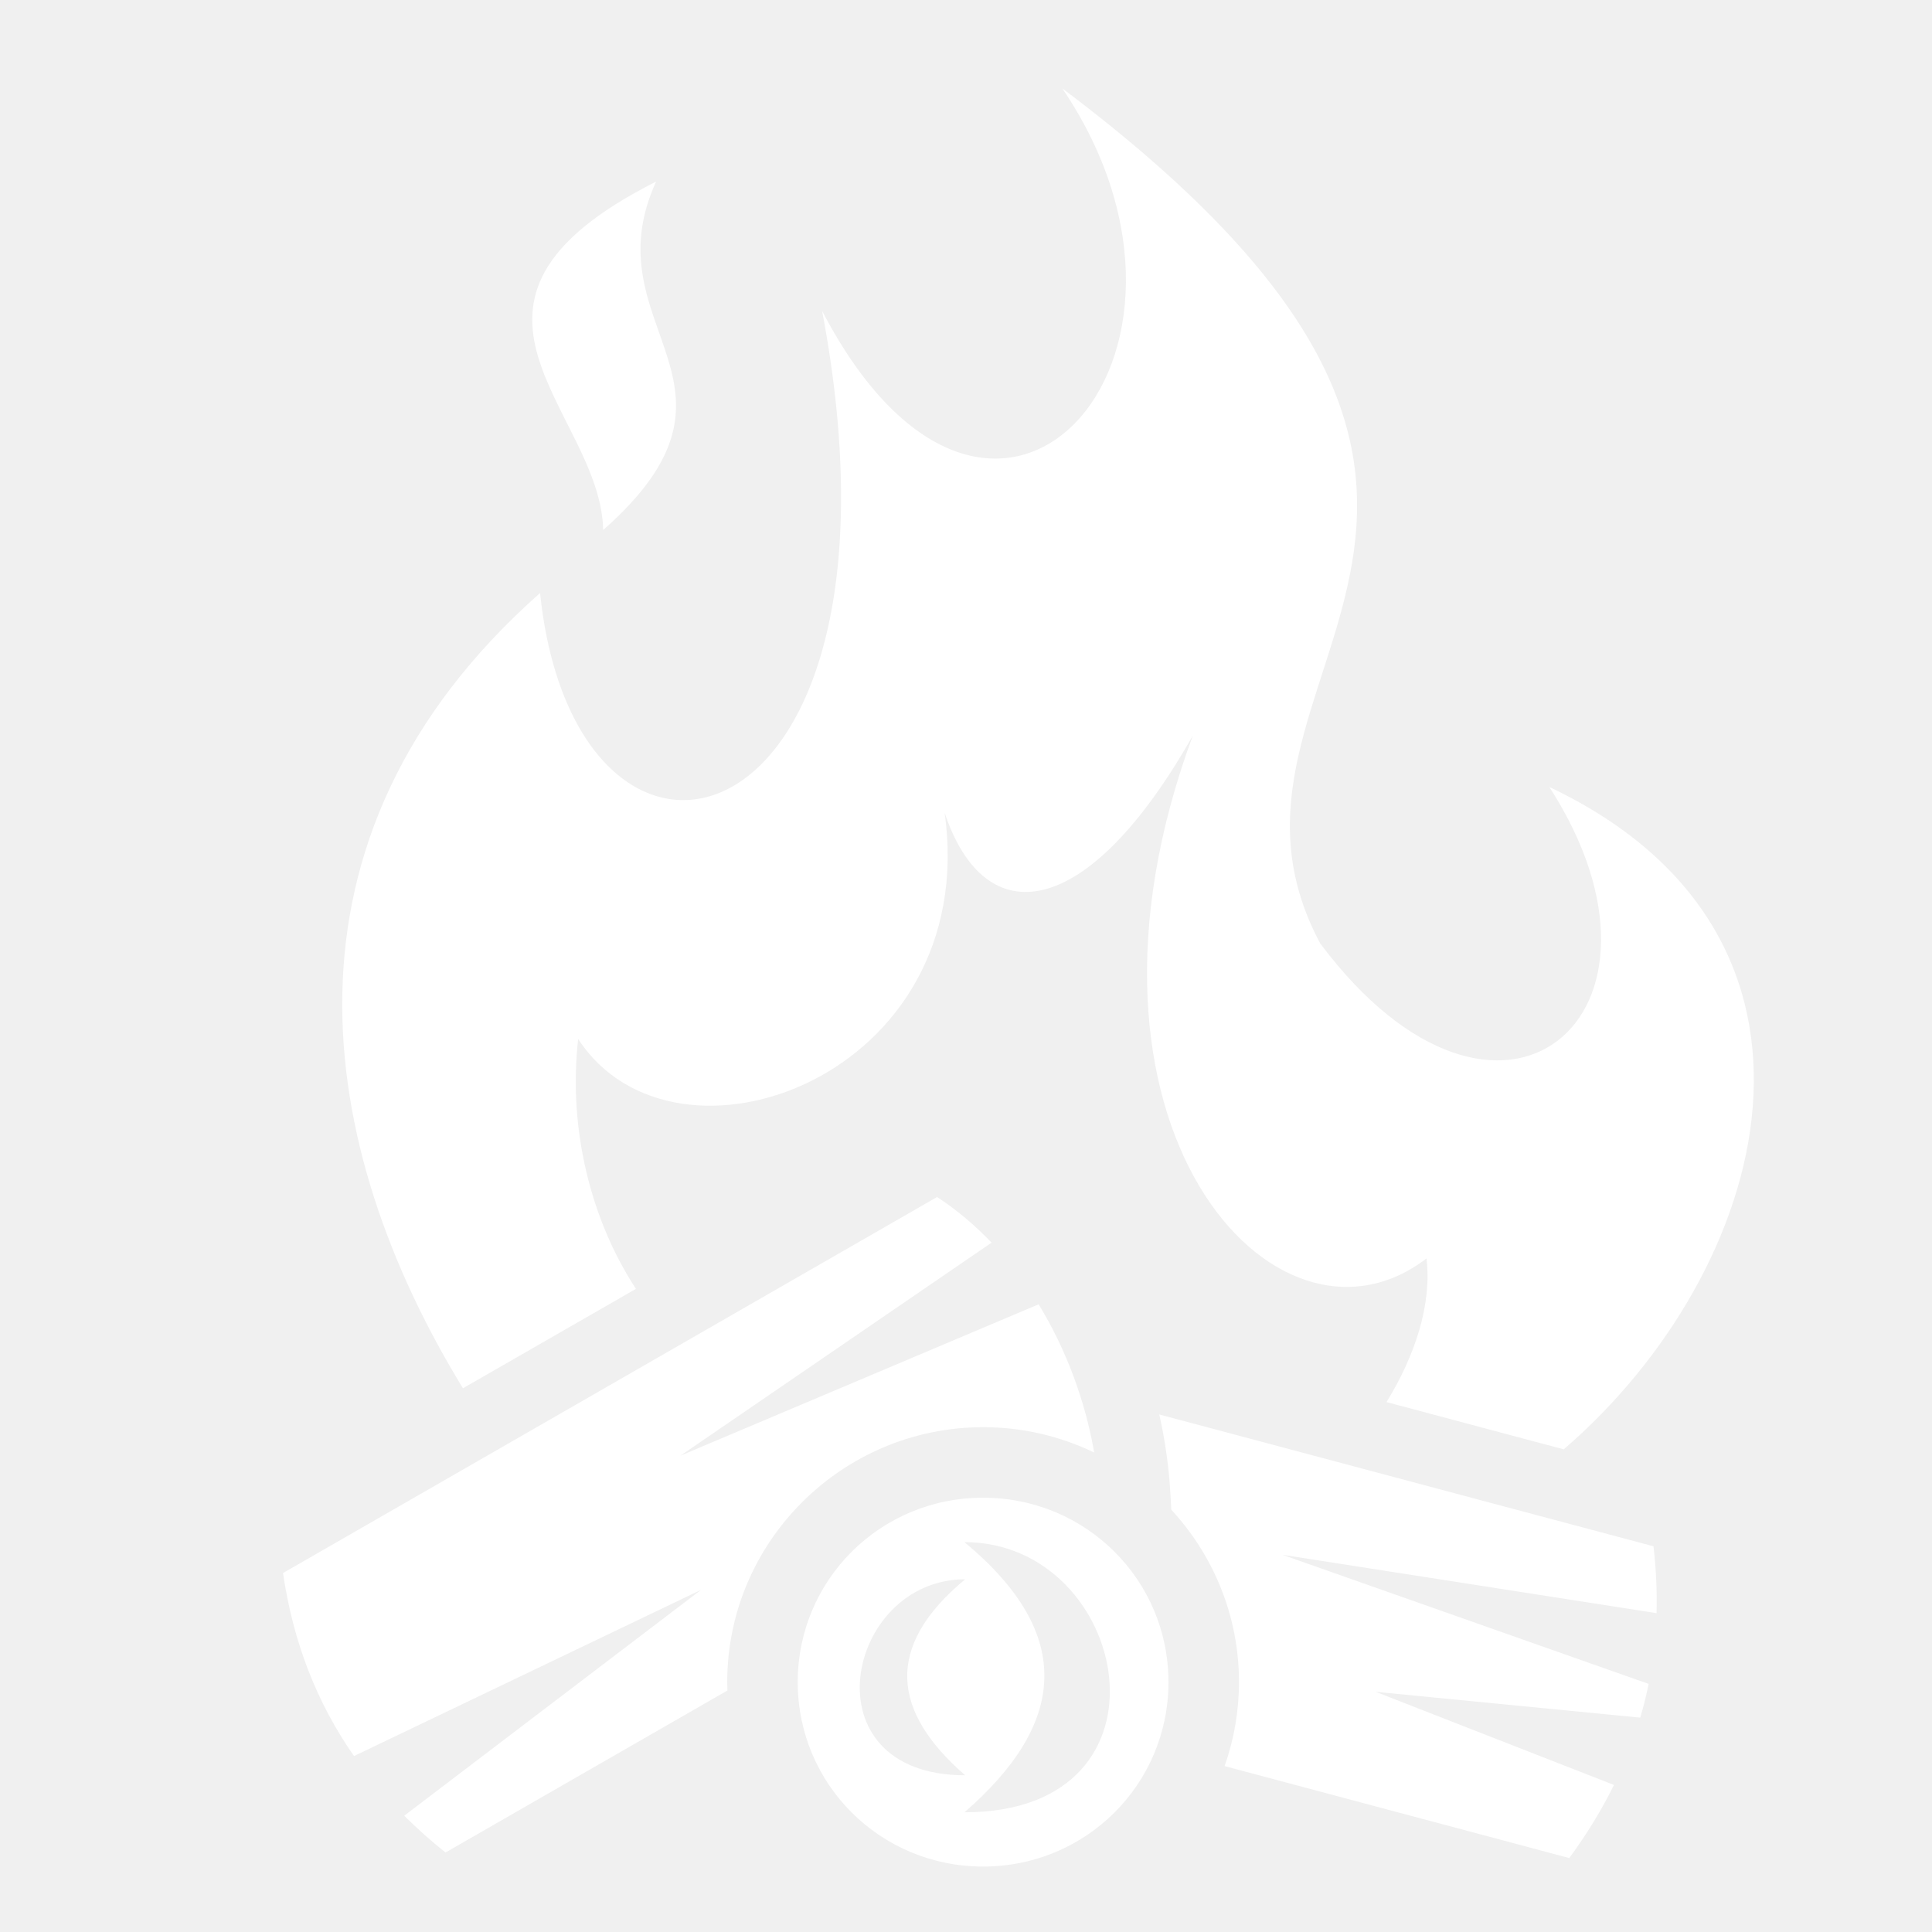
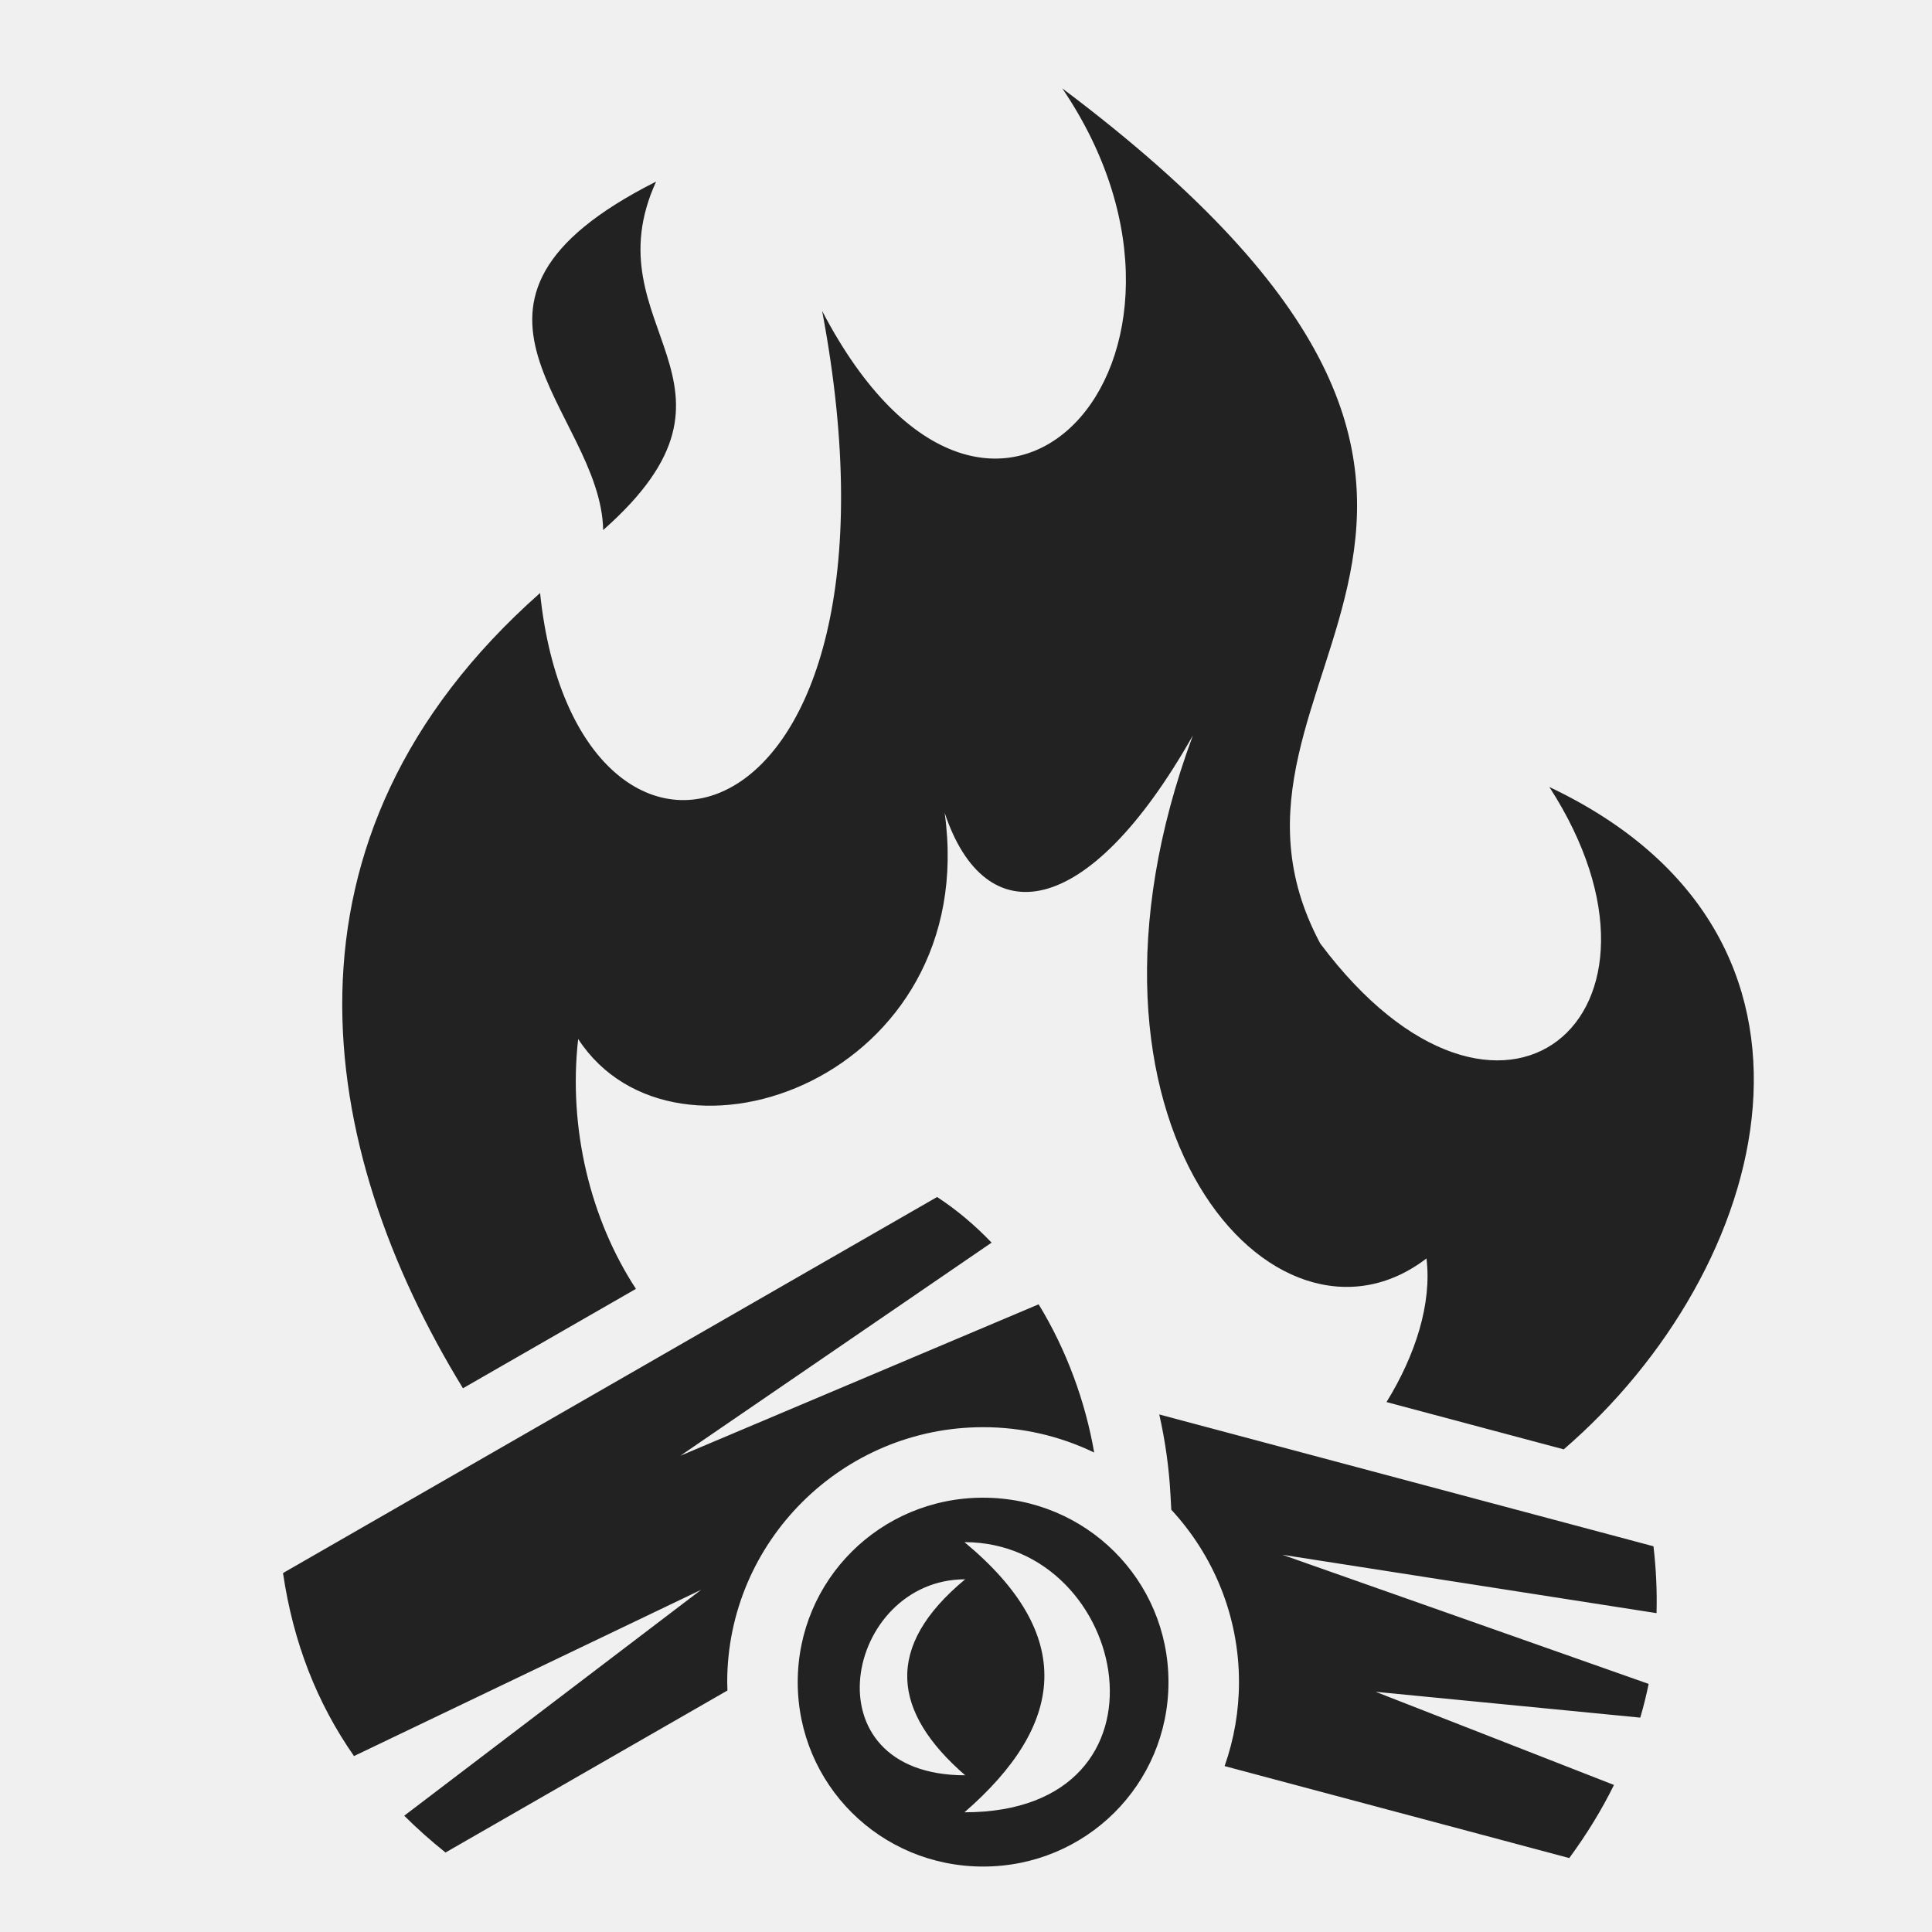
<svg xmlns="http://www.w3.org/2000/svg" viewBox="0 0 512 512">
-   <path fill="#fff" d="M281.53 23.438c48.44 71.504-18.447 145.556-63.655 58.968 27.295 144.502-65.22 166.347-74.75 74.75-73.554 65.057-59.358 147.17-20.438 210.75l45.844-26.344c-12.004-18.318-17.995-42.502-15.31-66.218 25.688 39.43 106.855 10.088 97.124-59.938 10.695 32.074 37.802 28.97 65.78-20.5C278.07 297.622 337.95 364.248 378.032 333.5c1.47 11.97-2.95 25.657-10.592 38.063l46.968 12.53c55.122-47.503 79.71-135.97-3.812-175.53 39.08 60.478-13.1 105.064-60.72 41.468-38.546-72.133 82.366-113.394-68.343-226.593zM173.876 48.124c-64.128 32.333-14.642 60.51-14.03 92.344 44.122-38.935-3.722-53.508 14.03-92.345zm74.47 269.094L75 416.874c2.71 18.39 8.98 34.417 18.813 48.5l92-44.063-78.688 59.875c3.39 3.38 7.033 6.62 10.938 9.75L192.78 448c-.023-.738-.06-1.475-.06-2.22 0-37.22 30.495-67.56 67.81-67.56a67.554 67.554 0 0 1 29.44 6.717c-2.323-13.414-7.28-27.104-14.72-39.28l-94.938 40.124 82.47-56.467c-4.34-4.55-9.166-8.64-14.438-12.094zm58.874 57.624c1.61 7.148 2.6 14.315 2.967 21.312l.22 3.938c11.13 12.042 17.937 28.09 17.937 45.687a66.814 66.814 0 0 1-3.813 22.25l91.345 24.376c4.642-6.327 8.588-12.768 11.844-19.375l-63.158-24.686 70.125 6.844c.866-2.948 1.61-5.923 2.22-8.938l-97.063-34.22L439 427.5c.156-5.772-.103-11.67-.813-17.72L307.22 374.845zm-46.69 22.062c-27.26 0-49.124 21.8-49.124 48.875 0 27.078 21.864 48.876 49.125 48.876 27.263 0 49.126-21.798 49.126-48.875 0-27.075-21.863-48.874-49.125-48.874zm-4.936 11.78c43.778.002 58.435 71.595 0 71.595 26.622-23.113 29.81-46.888 0-71.592zm.187 9.845c-21.616 17.916-19.304 35.177 0 51.94-42.375 0-31.745-51.94 0-51.94z" />
+   <path fill="#222" d="M281.53 23.438c48.44 71.504-18.447 145.556-63.655 58.968 27.295 144.502-65.22 166.347-74.75 74.75-73.554 65.057-59.358 147.17-20.438 210.75l45.844-26.344c-12.004-18.318-17.995-42.502-15.31-66.218 25.688 39.43 106.855 10.088 97.124-59.938 10.695 32.074 37.802 28.97 65.78-20.5C278.07 297.622 337.95 364.248 378.032 333.5c1.47 11.97-2.95 25.657-10.592 38.063l46.968 12.53c55.122-47.503 79.71-135.97-3.812-175.53 39.08 60.478-13.1 105.064-60.72 41.468-38.546-72.133 82.366-113.394-68.343-226.593zM173.876 48.124c-64.128 32.333-14.642 60.51-14.03 92.344 44.122-38.935-3.722-53.508 14.03-92.345zm74.47 269.094L75 416.874c2.71 18.39 8.98 34.417 18.813 48.5l92-44.063-78.688 59.875c3.39 3.38 7.033 6.62 10.938 9.75L192.78 448c-.023-.738-.06-1.475-.06-2.22 0-37.22 30.495-67.56 67.81-67.56a67.554 67.554 0 0 1 29.44 6.717c-2.323-13.414-7.28-27.104-14.72-39.28l-94.938 40.124 82.47-56.467c-4.34-4.55-9.166-8.64-14.438-12.094zm58.874 57.624c1.61 7.148 2.6 14.315 2.967 21.312l.22 3.938c11.13 12.042 17.937 28.09 17.937 45.687a66.814 66.814 0 0 1-3.813 22.25l91.345 24.376c4.642-6.327 8.588-12.768 11.844-19.375l-63.158-24.686 70.125 6.844c.866-2.948 1.61-5.923 2.22-8.938l-97.063-34.22L439 427.5c.156-5.772-.103-11.67-.813-17.72L307.22 374.845zm-46.69 22.062c-27.26 0-49.124 21.8-49.124 48.875 0 27.078 21.864 48.876 49.125 48.876 27.263 0 49.126-21.798 49.126-48.875 0-27.075-21.863-48.874-49.125-48.874zm-4.936 11.78c43.778.002 58.435 71.595 0 71.595 26.622-23.113 29.81-46.888 0-71.592zm.187 9.845c-21.616 17.916-19.304 35.177 0 51.94-42.375 0-31.745-51.94 0-51.94z" />
</svg>
